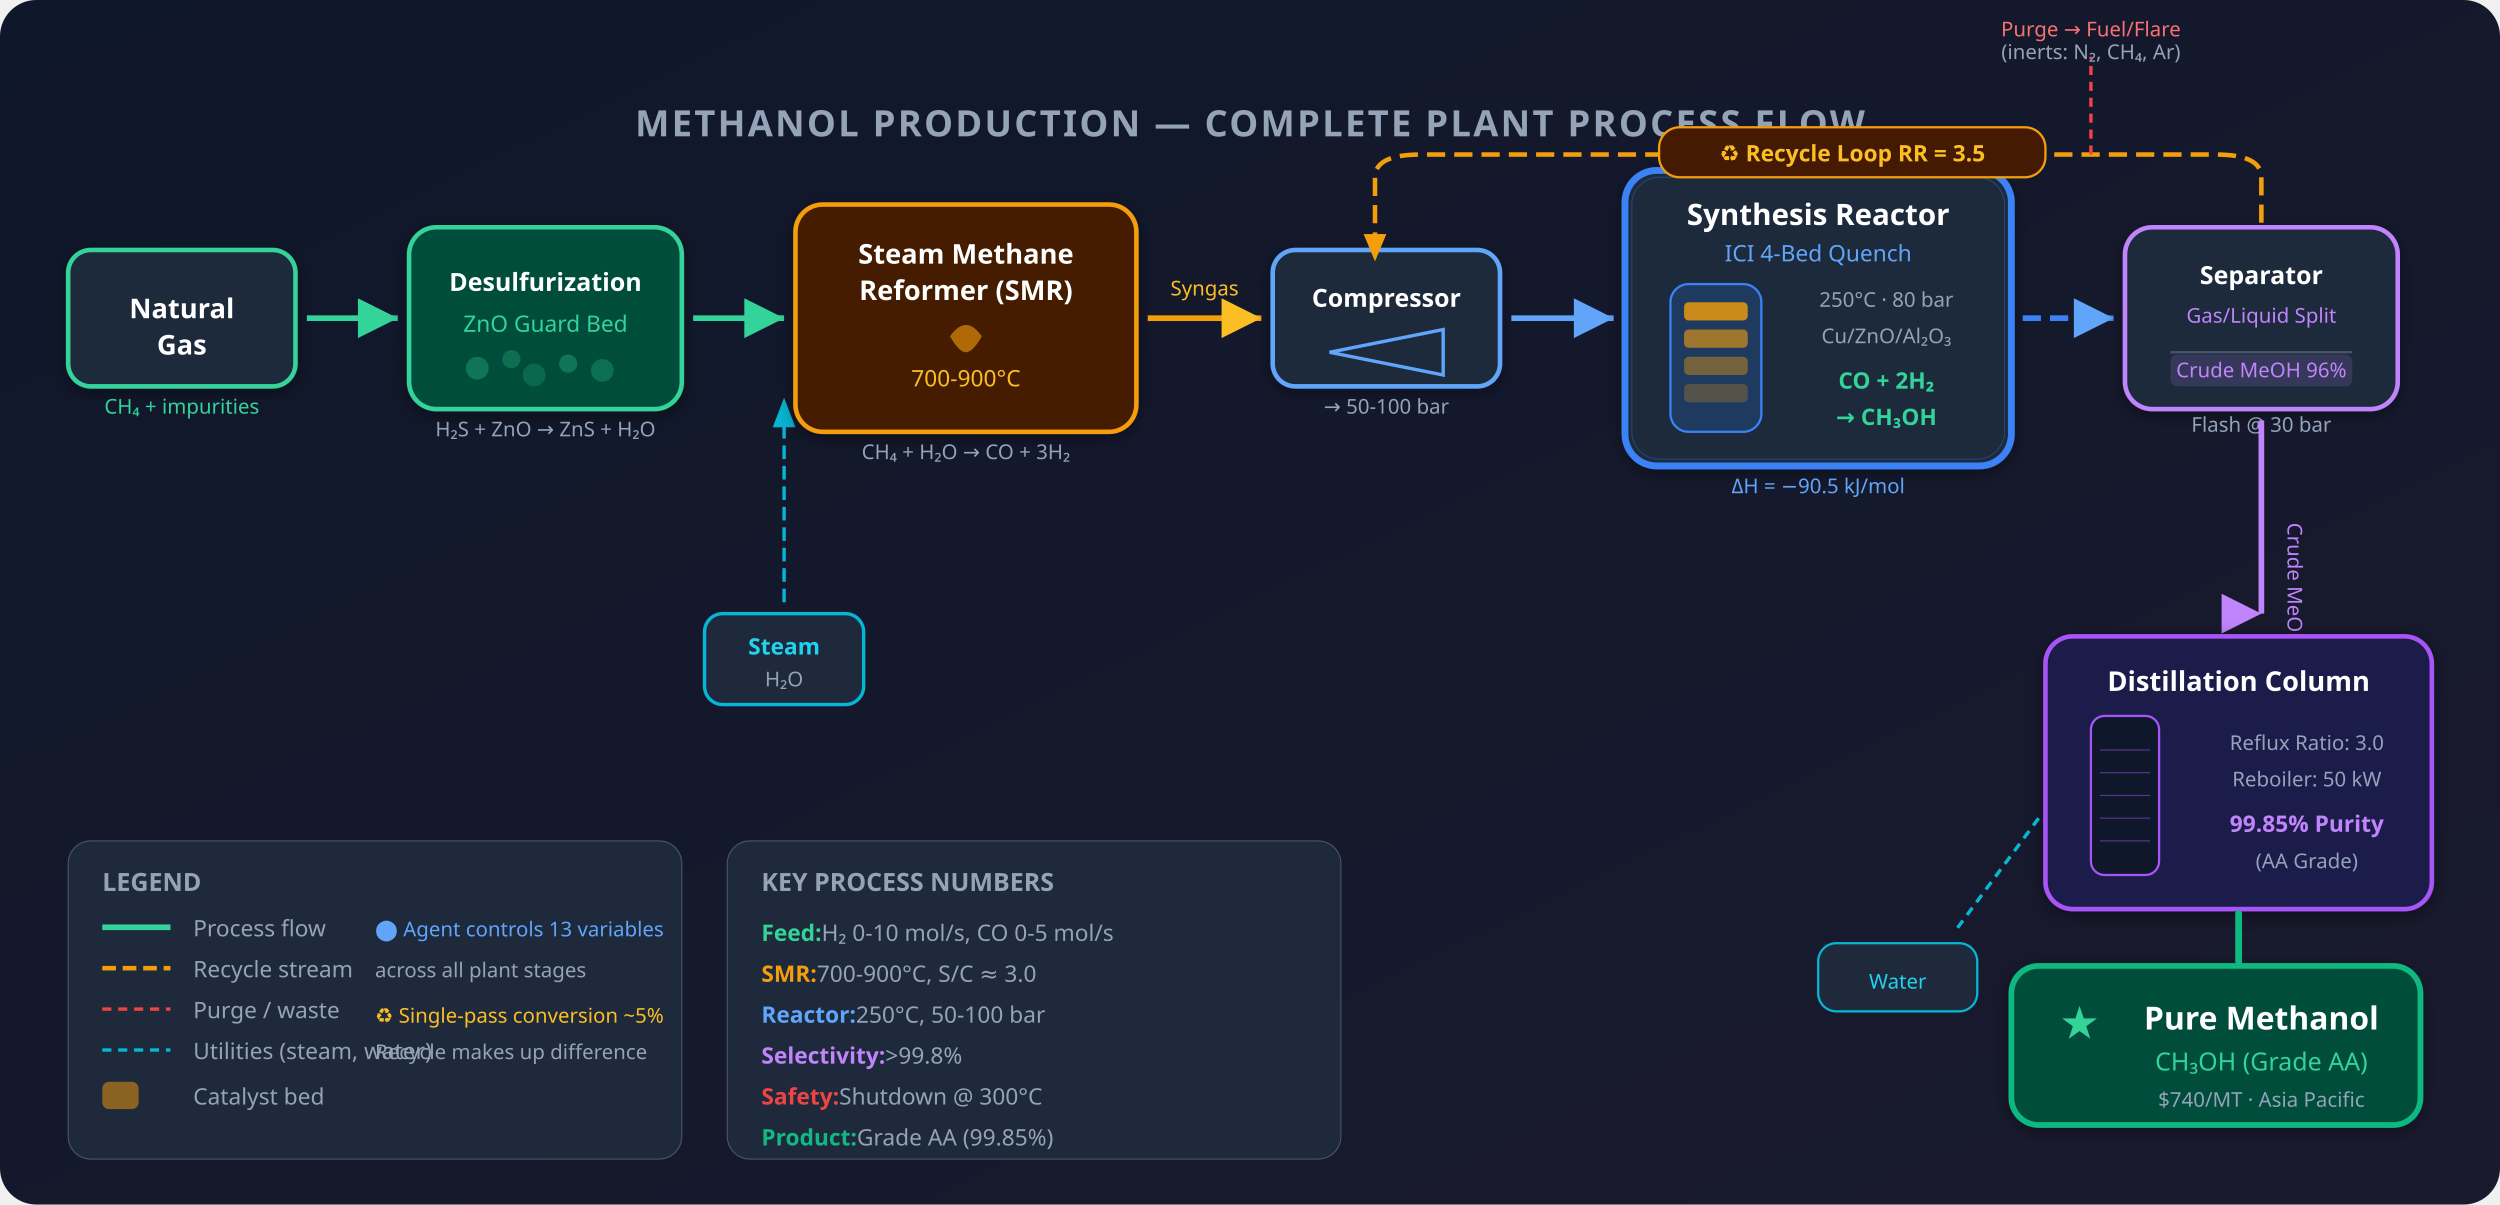
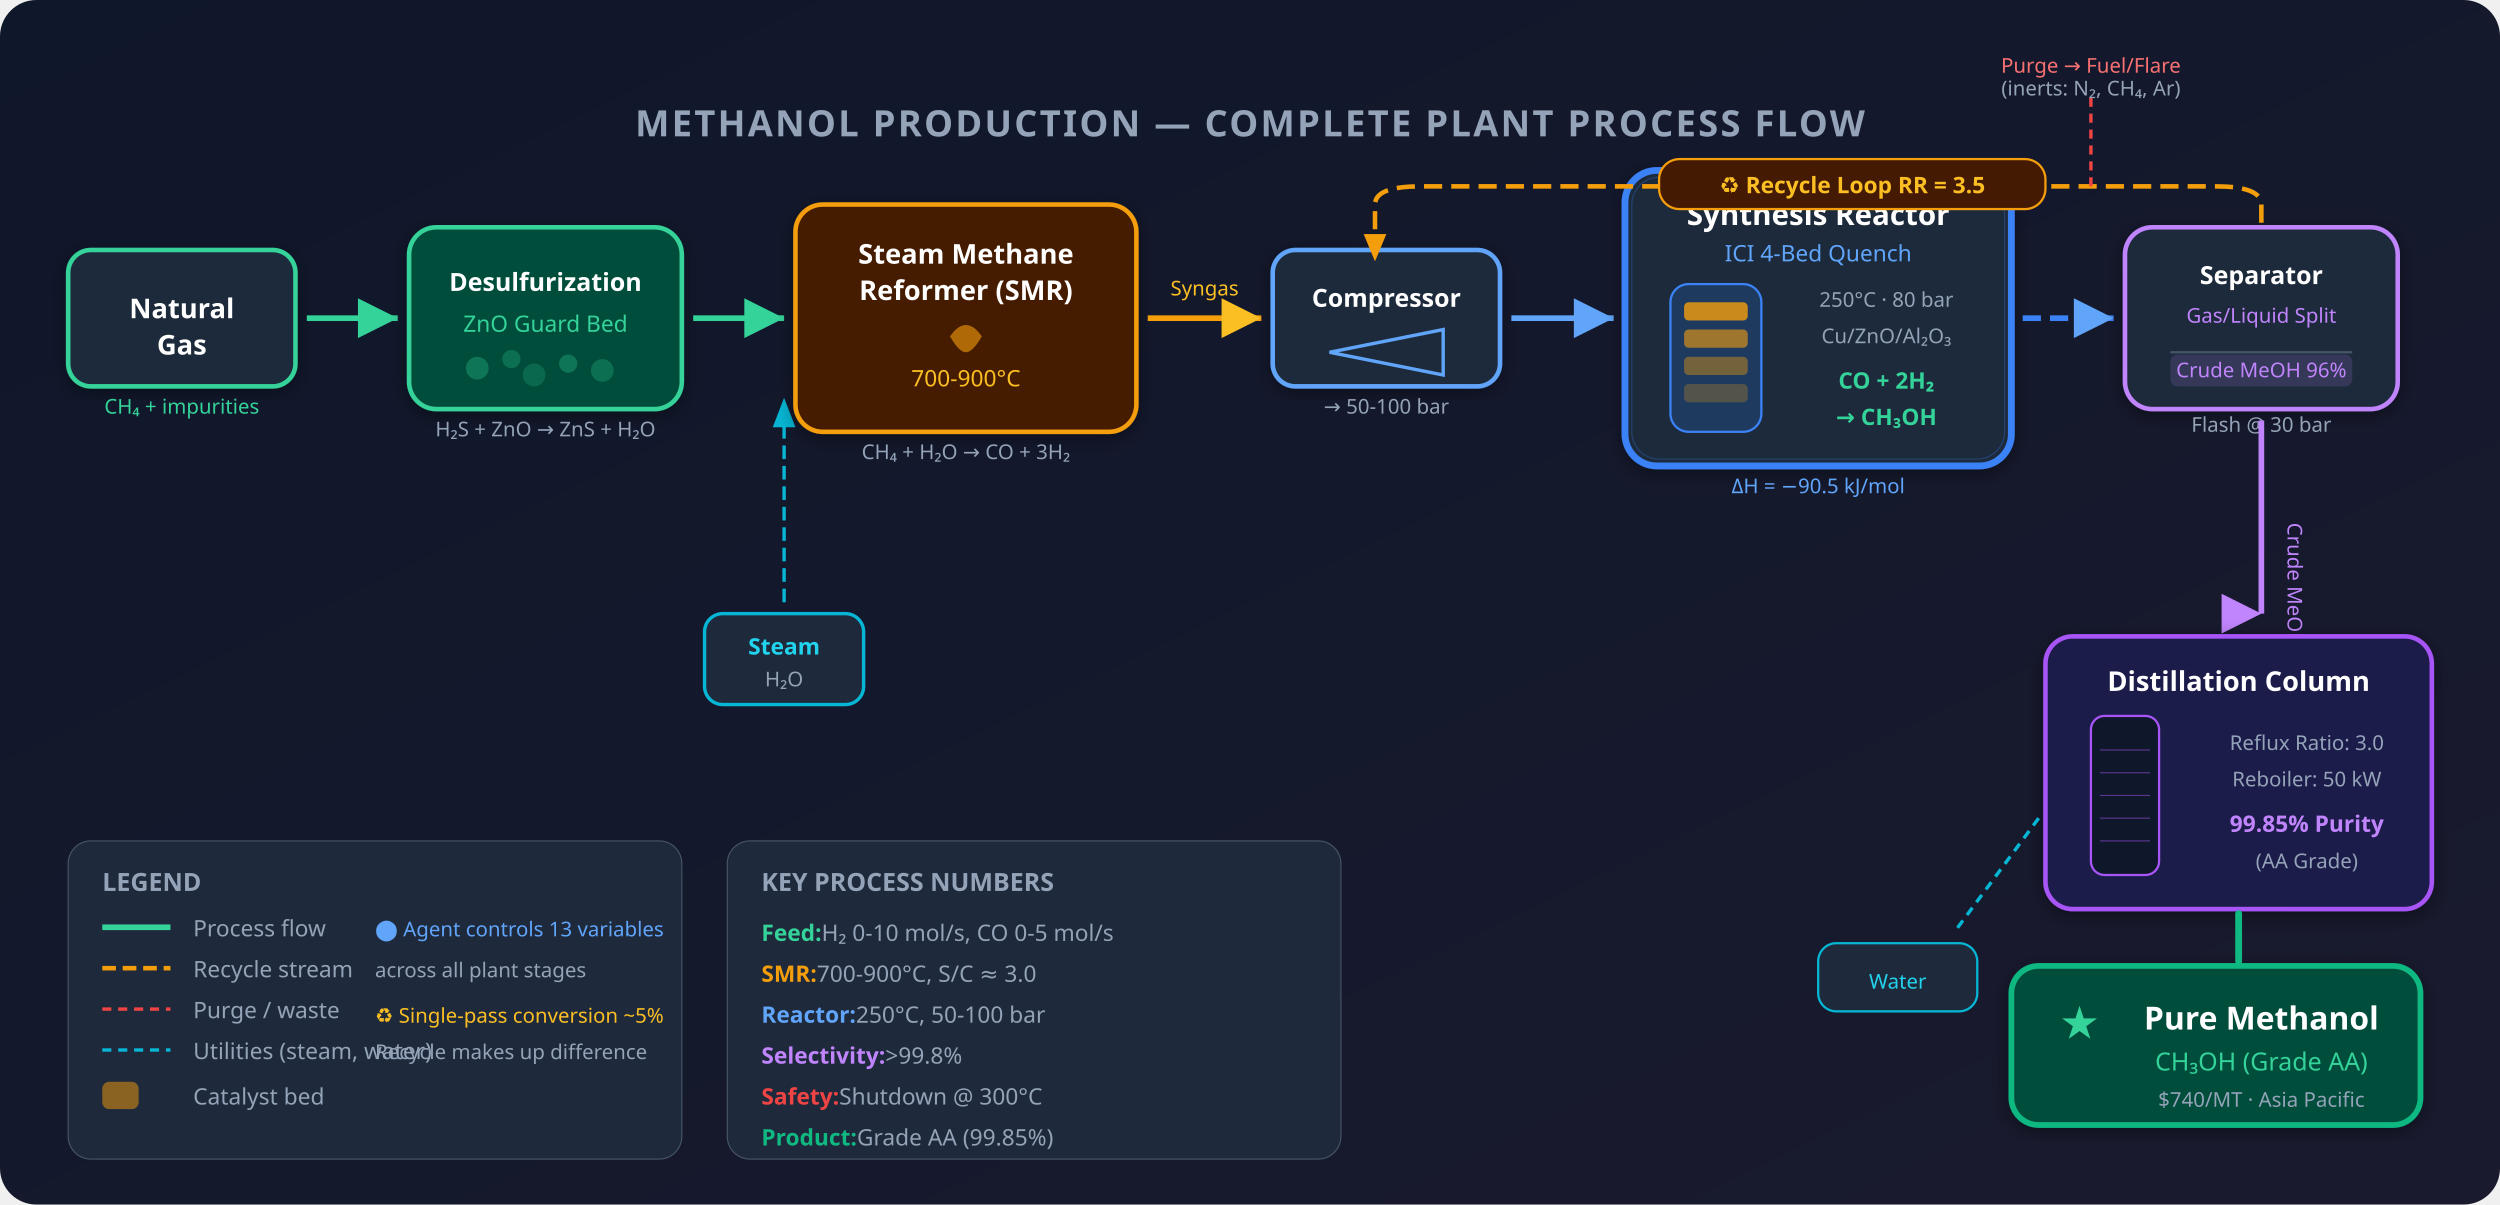
<svg xmlns="http://www.w3.org/2000/svg" viewBox="0 -30 1100 530" width="1100" height="530">
  <defs>
    <linearGradient id="pfBg" x1="0%" y1="0%" x2="100%" y2="100%">
      <stop offset="0%" stop-color="#0f172a" />
      <stop offset="100%" stop-color="#1a1a2e" />
    </linearGradient>
    <marker id="pfArrow" viewBox="0 0 10 10" refX="10" refY="5" markerWidth="7" markerHeight="7" orient="auto-start-auto">
      <path d="M 0 0 L 10 5 L 0 10 z" fill="#34d399" />
    </marker>
    <marker id="pfArrowAmber" viewBox="0 0 10 10" refX="10" refY="5" markerWidth="7" markerHeight="7" orient="auto-start-auto">
      <path d="M 0 0 L 10 5 L 0 10 z" fill="#fbbf24" />
    </marker>
    <marker id="pfArrowBlue" viewBox="0 0 10 10" refX="10" refY="5" markerWidth="7" markerHeight="7" orient="auto-start-auto">
      <path d="M 0 0 L 10 5 L 0 10 z" fill="#60a5fa" />
    </marker>
    <marker id="pfArrowRed" viewBox="0 0 10 10" refX="10" refY="5" markerWidth="7" markerHeight="7" orient="auto-start-auto">
      <path d="M 0 0 L 10 5 L 0 10 z" fill="#f87171" />
    </marker>
    <marker id="pfArrowPurple" viewBox="0 0 10 10" refX="10" refY="5" markerWidth="7" markerHeight="7" orient="auto-start-auto">
      <path d="M 0 0 L 10 5 L 0 10 z" fill="#c084fc" />
    </marker>
    <filter id="pfShadow">
      <feDropShadow dx="0" dy="2" stdDeviation="4" flood-opacity="0.4" />
    </filter>
    <style>
      @keyframes flowDash { to { stroke-dashoffset: -24; } }
      .pf-flow { animation: flowDash 1.5s linear infinite; }
    </style>
  </defs>
  <rect width="1100" height="530" y="-30" fill="url(#pfBg)" rx="16" />
  <text x="550" y="30" font-family="'Segoe UI', system-ui, sans-serif" font-size="16" fill="#94a3b8" text-anchor="middle" font-weight="700" letter-spacing="1">METHANOL PRODUCTION — COMPLETE PLANT PROCESS FLOW</text>
  <g transform="translate(30, 80)">
    <rect width="100" height="60" rx="10" fill="#1e293b" stroke="#34d399" stroke-width="2" filter="url(#pfShadow)" />
    <text x="50" y="30" font-family="'Segoe UI', sans-serif" font-size="12" fill="white" text-anchor="middle" font-weight="700">Natural</text>
    <text x="50" y="46" font-family="'Segoe UI', sans-serif" font-size="12" fill="white" text-anchor="middle" font-weight="700">Gas</text>
    <text x="50" y="72" font-family="'Segoe UI', sans-serif" font-size="9" fill="#34d399" text-anchor="middle">CH₄ + impurities</text>
  </g>
  <line x1="135" y1="110" x2="175" y2="110" stroke="#34d399" stroke-width="2.5" marker-end="url(#pfArrow)" />
  <g transform="translate(310, 240)">
    <rect width="70" height="40" rx="8" fill="#1e293b" stroke="#06b6d4" stroke-width="1.5" />
    <text x="35" y="18" font-family="'Segoe UI', sans-serif" font-size="10" fill="#22d3ee" text-anchor="middle" font-weight="600">Steam</text>
    <text x="35" y="32" font-family="'Segoe UI', sans-serif" font-size="9" fill="#94a3b8" text-anchor="middle">H₂O</text>
  </g>
  <line x1="345" y1="235" x2="345" y2="155" stroke="#06b6d4" stroke-width="1.5" stroke-dasharray="6,3" class="pf-flow" />
  <polygon points="340,158 345,145 350,158" fill="#06b6d4" />
  <g transform="translate(180, 70)">
    <rect width="120" height="80" rx="12" fill="#064e3b" stroke="#34d399" stroke-width="2" filter="url(#pfShadow)" />
    <text x="60" y="28" font-family="'Segoe UI', sans-serif" font-size="11" fill="white" text-anchor="middle" font-weight="700">Desulfurization</text>
    <text x="60" y="46" font-family="'Segoe UI', sans-serif" font-size="10" fill="#34d399" text-anchor="middle">ZnO Guard Bed</text>
    <circle cx="30" cy="62" r="5" fill="#34d399" opacity="0.3" />
    <circle cx="45" cy="58" r="4" fill="#34d399" opacity="0.25" />
    <circle cx="55" cy="65" r="5" fill="#34d399" opacity="0.2" />
    <circle cx="70" cy="60" r="4" fill="#34d399" opacity="0.3" />
    <circle cx="85" cy="63" r="5" fill="#34d399" opacity="0.25" />
    <text x="60" y="92" font-family="'Segoe UI', sans-serif" font-size="9" fill="#94a3b8" text-anchor="middle">H₂S + ZnO → ZnS + H₂O</text>
  </g>
  <line x1="305" y1="110" x2="345" y2="110" stroke="#34d399" stroke-width="2.5" marker-end="url(#pfArrow)" />
  <g transform="translate(350, 60)">
    <rect width="150" height="100" rx="12" fill="#451a03" stroke="#f59e0b" stroke-width="2" filter="url(#pfShadow)" />
    <text x="75" y="26" font-family="'Segoe UI', sans-serif" font-size="12" fill="white" text-anchor="middle" font-weight="700">Steam Methane</text>
    <text x="75" y="42" font-family="'Segoe UI', sans-serif" font-size="12" fill="white" text-anchor="middle" font-weight="700">Reformer (SMR)</text>
    <path d="M 68,58 Q 75,48 82,58 Q 78,65 75,65 Q 72,65 68,58" fill="#f59e0b" opacity="0.6" />
    <text x="75" y="80" font-family="'Segoe UI', sans-serif" font-size="10" fill="#fbbf24" text-anchor="middle">700-900°C</text>
    <text x="75" y="112" font-family="'Segoe UI', sans-serif" font-size="9" fill="#94a3b8" text-anchor="middle">CH₄ + H₂O → CO + 3H₂</text>
  </g>
  <line x1="505" y1="110" x2="555" y2="110" stroke="#f59e0b" stroke-width="2.5" marker-end="url(#pfArrowAmber)" />
  <text x="530" y="100" font-family="'Segoe UI', sans-serif" font-size="9" fill="#fbbf24" text-anchor="middle">Syngas</text>
  <g transform="translate(560, 80)">
    <rect width="100" height="60" rx="10" fill="#1e293b" stroke="#60a5fa" stroke-width="2" filter="url(#pfShadow)" />
    <text x="50" y="25" font-family="'Segoe UI', sans-serif" font-size="11" fill="white" text-anchor="middle" font-weight="700">Compressor</text>
    <polygon points="25,45 75,35 75,55" fill="none" stroke="#60a5fa" stroke-width="1.5" />
    <text x="50" y="72" font-family="'Segoe UI', sans-serif" font-size="9" fill="#94a3b8" text-anchor="middle">→ 50-100 bar</text>
  </g>
  <line x1="665" y1="110" x2="710" y2="110" stroke="#60a5fa" stroke-width="2.5" marker-end="url(#pfArrowBlue)" />
  <g transform="translate(715, 45)">
    <rect width="170" height="130" rx="14" fill="#1e293b" stroke="#3b82f6" stroke-width="3" filter="url(#pfShadow)" />
    <rect x="3" y="3" width="164" height="124" rx="12" fill="none" stroke="#3b82f6" stroke-width="0.5" opacity="0.3" />
    <text x="85" y="24" font-family="'Segoe UI', sans-serif" font-size="13" fill="white" text-anchor="middle" font-weight="700">Synthesis Reactor</text>
    <text x="85" y="40" font-family="'Segoe UI', sans-serif" font-size="10" fill="#60a5fa" text-anchor="middle">ICI 4-Bed Quench</text>
    <rect x="20" y="50" width="40" height="65" rx="8" fill="#1e3a5f" stroke="#3b82f6" stroke-width="1" />
    <rect x="26" y="58" width="28" height="8" rx="2" fill="#f59e0b" opacity="0.8" />
    <rect x="26" y="70" width="28" height="8" rx="2" fill="#f59e0b" opacity="0.6" />
    <rect x="26" y="82" width="28" height="8" rx="2" fill="#f59e0b" opacity="0.4" />
    <rect x="26" y="94" width="28" height="8" rx="2" fill="#f59e0b" opacity="0.25" />
    <text x="115" y="60" font-family="'Segoe UI', sans-serif" font-size="9" fill="#94a3b8" text-anchor="middle">250°C · 80 bar</text>
    <text x="115" y="76" font-family="'Segoe UI', sans-serif" font-size="9" fill="#94a3b8" text-anchor="middle">Cu/ZnO/Al₂O₃</text>
    <text x="115" y="96" font-family="'Segoe UI', sans-serif" font-size="10" fill="#34d399" text-anchor="middle" font-weight="600">CO + 2H₂</text>
    <text x="115" y="112" font-family="'Segoe UI', sans-serif" font-size="10" fill="#34d399" text-anchor="middle" font-weight="600">→ CH₃OH</text>
    <text x="85" y="142" font-family="'Segoe UI', sans-serif" font-size="9" fill="#60a5fa" text-anchor="middle">ΔH = −90.5 kJ/mol</text>
  </g>
  <line x1="890" y1="110" x2="930" y2="110" stroke="#3b82f6" stroke-width="2.5" stroke-dasharray="8,4" class="pf-flow" marker-end="url(#pfArrowBlue)" />
  <g transform="translate(935, 70)">
    <rect width="120" height="80" rx="12" fill="#1e293b" stroke="#c084fc" stroke-width="2" filter="url(#pfShadow)" />
    <text x="60" y="25" font-family="'Segoe UI', sans-serif" font-size="11" fill="white" text-anchor="middle" font-weight="700">Separator</text>
    <text x="60" y="42" font-family="'Segoe UI', sans-serif" font-size="9" fill="#c084fc" text-anchor="middle">Gas/Liquid Split</text>
    <line x1="20" y1="55" x2="100" y2="55" stroke="#475569" stroke-width="1" />
    <rect x="20" y="56" width="80" height="14" rx="3" fill="#c084fc" opacity="0.15" />
    <text x="60" y="66" font-family="'Segoe UI', sans-serif" font-size="9" fill="#c084fc" text-anchor="middle">Crude MeOH 96%</text>
    <text x="60" y="90" font-family="'Segoe UI', sans-serif" font-size="9" fill="#94a3b8" text-anchor="middle">Flash @ 30 bar</text>
  </g>
-   <path d="M 995,68 L 995,48 Q 995,38 975,38 L 625,38 Q 605,38 605,48 L 605,75" fill="none" stroke="#f59e0b" stroke-width="2" stroke-dasharray="8,4" class="pf-flow" />
+   <path d="M 995,68 L 995,60 Q 995,52 975,52 L 625,52 Q 605,52 605,60 L 605,75" fill="none" stroke="#f59e0b" stroke-width="2" stroke-dasharray="8,4" class="pf-flow" />
  <polygon points="600,73 605,85 610,73" fill="#f59e0b" />
-   <rect x="730" y="26" width="170" height="22" rx="9" fill="#451a03" stroke="#f59e0b" stroke-width="1" />
-   <text x="815" y="41" font-family="'Segoe UI', sans-serif" font-size="10" fill="#fbbf24" text-anchor="middle" font-weight="600">♻ Recycle Loop  RR = 3.5</text>
-   <line x1="920" y1="38" x2="920" y2="-5" stroke="#ef4444" stroke-width="1.5" stroke-dasharray="4,3" />
-   <text x="920" y="-14" font-family="'Segoe UI', sans-serif" font-size="9" fill="#f87171" text-anchor="middle">Purge → Fuel/Flare</text>
-   <text x="920" y="-4" font-family="'Segoe UI', sans-serif" font-size="9" fill="#94a3b8" text-anchor="middle">(inerts: N₂, CH₄, Ar)</text>
+   <rect x="730" y="40" width="170" height="22" rx="9" fill="#451a03" stroke="#f59e0b" stroke-width="1" />
+   <text x="815" y="55" font-family="'Segoe UI', sans-serif" font-size="10" fill="#fbbf24" text-anchor="middle" font-weight="600">♻ Recycle Loop  RR = 3.5</text>
+   <line x1="920" y1="52" x2="920" y2="10" stroke="#ef4444" stroke-width="1.5" stroke-dasharray="4,3" />
+   <text x="920" y="2" font-family="'Segoe UI', sans-serif" font-size="9" fill="#f87171" text-anchor="middle">Purge → Fuel/Flare</text>
+   <text x="920" y="12" font-family="'Segoe UI', sans-serif" font-size="9" fill="#94a3b8" text-anchor="middle">(inerts: N₂, CH₄, Ar)</text>
  <line x1="995" y1="155" x2="995" y2="240" stroke="#c084fc" stroke-width="2.5" marker-end="url(#pfArrowPurple)" />
  <text x="1010" y="200" font-family="'Segoe UI', sans-serif" font-size="9" fill="#c084fc" writing-mode="tb">Crude MeOH</text>
  <g transform="translate(900, 250)">
    <rect width="170" height="120" rx="12" fill="#1e1b4b" stroke="#a855f7" stroke-width="2" filter="url(#pfShadow)" />
    <text x="85" y="24" font-family="'Segoe UI', sans-serif" font-size="12" fill="white" text-anchor="middle" font-weight="700">Distillation Column</text>
    <rect x="20" y="35" width="30" height="70" rx="6" fill="#0f172a" stroke="#a855f7" stroke-width="1" />
    <line x1="24" y1="50" x2="46" y2="50" stroke="#a855f7" stroke-width="0.5" opacity="0.5" />
    <line x1="24" y1="60" x2="46" y2="60" stroke="#a855f7" stroke-width="0.5" opacity="0.5" />
    <line x1="24" y1="70" x2="46" y2="70" stroke="#a855f7" stroke-width="0.5" opacity="0.5" />
    <line x1="24" y1="80" x2="46" y2="80" stroke="#a855f7" stroke-width="0.5" opacity="0.5" />
    <line x1="24" y1="90" x2="46" y2="90" stroke="#a855f7" stroke-width="0.5" opacity="0.5" />
    <text x="115" y="50" font-family="'Segoe UI', sans-serif" font-size="9" fill="#94a3b8" text-anchor="middle">Reflux Ratio: 3.0</text>
    <text x="115" y="66" font-family="'Segoe UI', sans-serif" font-size="9" fill="#94a3b8" text-anchor="middle">Reboiler: 50 kW</text>
    <text x="115" y="86" font-family="'Segoe UI', sans-serif" font-size="10" fill="#c084fc" text-anchor="middle" font-weight="600">99.85% Purity</text>
    <text x="115" y="102" font-family="'Segoe UI', sans-serif" font-size="9" fill="#94a3b8" text-anchor="middle">(AA Grade)</text>
  </g>
  <line x1="897" y1="330" x2="860" y2="380" stroke="#06b6d4" stroke-width="1.5" stroke-dasharray="4,3" />
  <g transform="translate(800, 385)">
    <rect width="70" height="30" rx="8" fill="#1e293b" stroke="#06b6d4" stroke-width="1" />
    <text x="35" y="20" font-family="'Segoe UI', sans-serif" font-size="9" fill="#22d3ee" text-anchor="middle">Water</text>
  </g>
  <g transform="translate(885, 395)">
    <rect width="180" height="70" rx="12" fill="#064e3b" stroke="#10b981" stroke-width="2.5" filter="url(#pfShadow)" />
    <text x="30" y="32" font-family="'Segoe UI', sans-serif" font-size="20" fill="#34d399" text-anchor="middle">★</text>
    <text x="110" y="28" font-family="'Segoe UI', sans-serif" font-size="14" fill="white" text-anchor="middle" font-weight="700">Pure Methanol</text>
    <text x="110" y="46" font-family="'Segoe UI', sans-serif" font-size="11" fill="#34d399" text-anchor="middle">CH₃OH (Grade AA)</text>
    <text x="110" y="62" font-family="'Segoe UI', sans-serif" font-size="9" fill="#94a3b8" text-anchor="middle">$740/MT · Asia Pacific</text>
  </g>
  <line x1="985" y1="372" x2="985" y2="393" stroke="#10b981" stroke-width="3" stroke-linecap="round" />
  <g transform="translate(30, 340)">
    <rect width="270" height="140" rx="10" fill="#1e293b" stroke="#475569" stroke-width="0.5" />
    <text x="15" y="22" font-family="'Segoe UI', sans-serif" font-size="11" fill="#94a3b8" font-weight="700">LEGEND</text>
    <line x1="15" y1="38" x2="45" y2="38" stroke="#34d399" stroke-width="2.5" />
    <text x="55" y="42" font-family="'Segoe UI', sans-serif" font-size="10" fill="#94a3b8">Process flow</text>
    <line x1="15" y1="56" x2="45" y2="56" stroke="#f59e0b" stroke-width="2" stroke-dasharray="6,3" />
    <text x="55" y="60" font-family="'Segoe UI', sans-serif" font-size="10" fill="#94a3b8">Recycle stream</text>
    <line x1="15" y1="74" x2="45" y2="74" stroke="#ef4444" stroke-width="1.5" stroke-dasharray="4,3" />
    <text x="55" y="78" font-family="'Segoe UI', sans-serif" font-size="10" fill="#94a3b8">Purge / waste</text>
    <line x1="15" y1="92" x2="45" y2="92" stroke="#06b6d4" stroke-width="1.5" stroke-dasharray="4,3" />
    <text x="55" y="96" font-family="'Segoe UI', sans-serif" font-size="10" fill="#94a3b8">Utilities (steam, water)</text>
    <rect x="15" y="106" width="16" height="12" rx="3" fill="#f59e0b" opacity="0.5" />
    <text x="55" y="116" font-family="'Segoe UI', sans-serif" font-size="10" fill="#94a3b8">Catalyst bed</text>
    <text x="135" y="42" font-family="'Segoe UI', sans-serif" font-size="9" fill="#60a5fa">⬤ Agent controls 13 variables</text>
    <text x="135" y="60" font-family="'Segoe UI', sans-serif" font-size="9" fill="#94a3b8">across all plant stages</text>
    <text x="135" y="80" font-family="'Segoe UI', sans-serif" font-size="9" fill="#fbbf24">♻ Single-pass conversion ~5%</text>
    <text x="135" y="96" font-family="'Segoe UI', sans-serif" font-size="9" fill="#94a3b8">Recycle makes up difference</text>
  </g>
  <g transform="translate(320, 340)">
    <rect width="270" height="140" rx="10" fill="#1e293b" stroke="#475569" stroke-width="0.5" />
    <text x="15" y="22" font-family="'Segoe UI', sans-serif" font-size="11" fill="#94a3b8" font-weight="700">KEY PROCESS NUMBERS</text>
    <g font-family="'Segoe UI', sans-serif" font-size="10" fill="#94a3b8">
      <text x="15" y="44">
        <tspan fill="#34d399" font-weight="600">Feed: </tspan>H₂ 0-10 mol/s, CO 0-5 mol/s</text>
      <text x="15" y="62">
        <tspan fill="#f59e0b" font-weight="600">SMR: </tspan>700-900°C, S/C ≈ 3.0</text>
      <text x="15" y="80">
        <tspan fill="#60a5fa" font-weight="600">Reactor: </tspan>250°C, 50-100 bar</text>
      <text x="15" y="98">
        <tspan fill="#c084fc" font-weight="600">Selectivity: </tspan>&gt;99.8%</text>
      <text x="15" y="116">
        <tspan fill="#ef4444" font-weight="600">Safety: </tspan>Shutdown @ 300°C</text>
      <text x="15" y="134">
        <tspan fill="#10b981" font-weight="600">Product: </tspan>Grade AA (99.85%)</text>
    </g>
  </g>
</svg>
